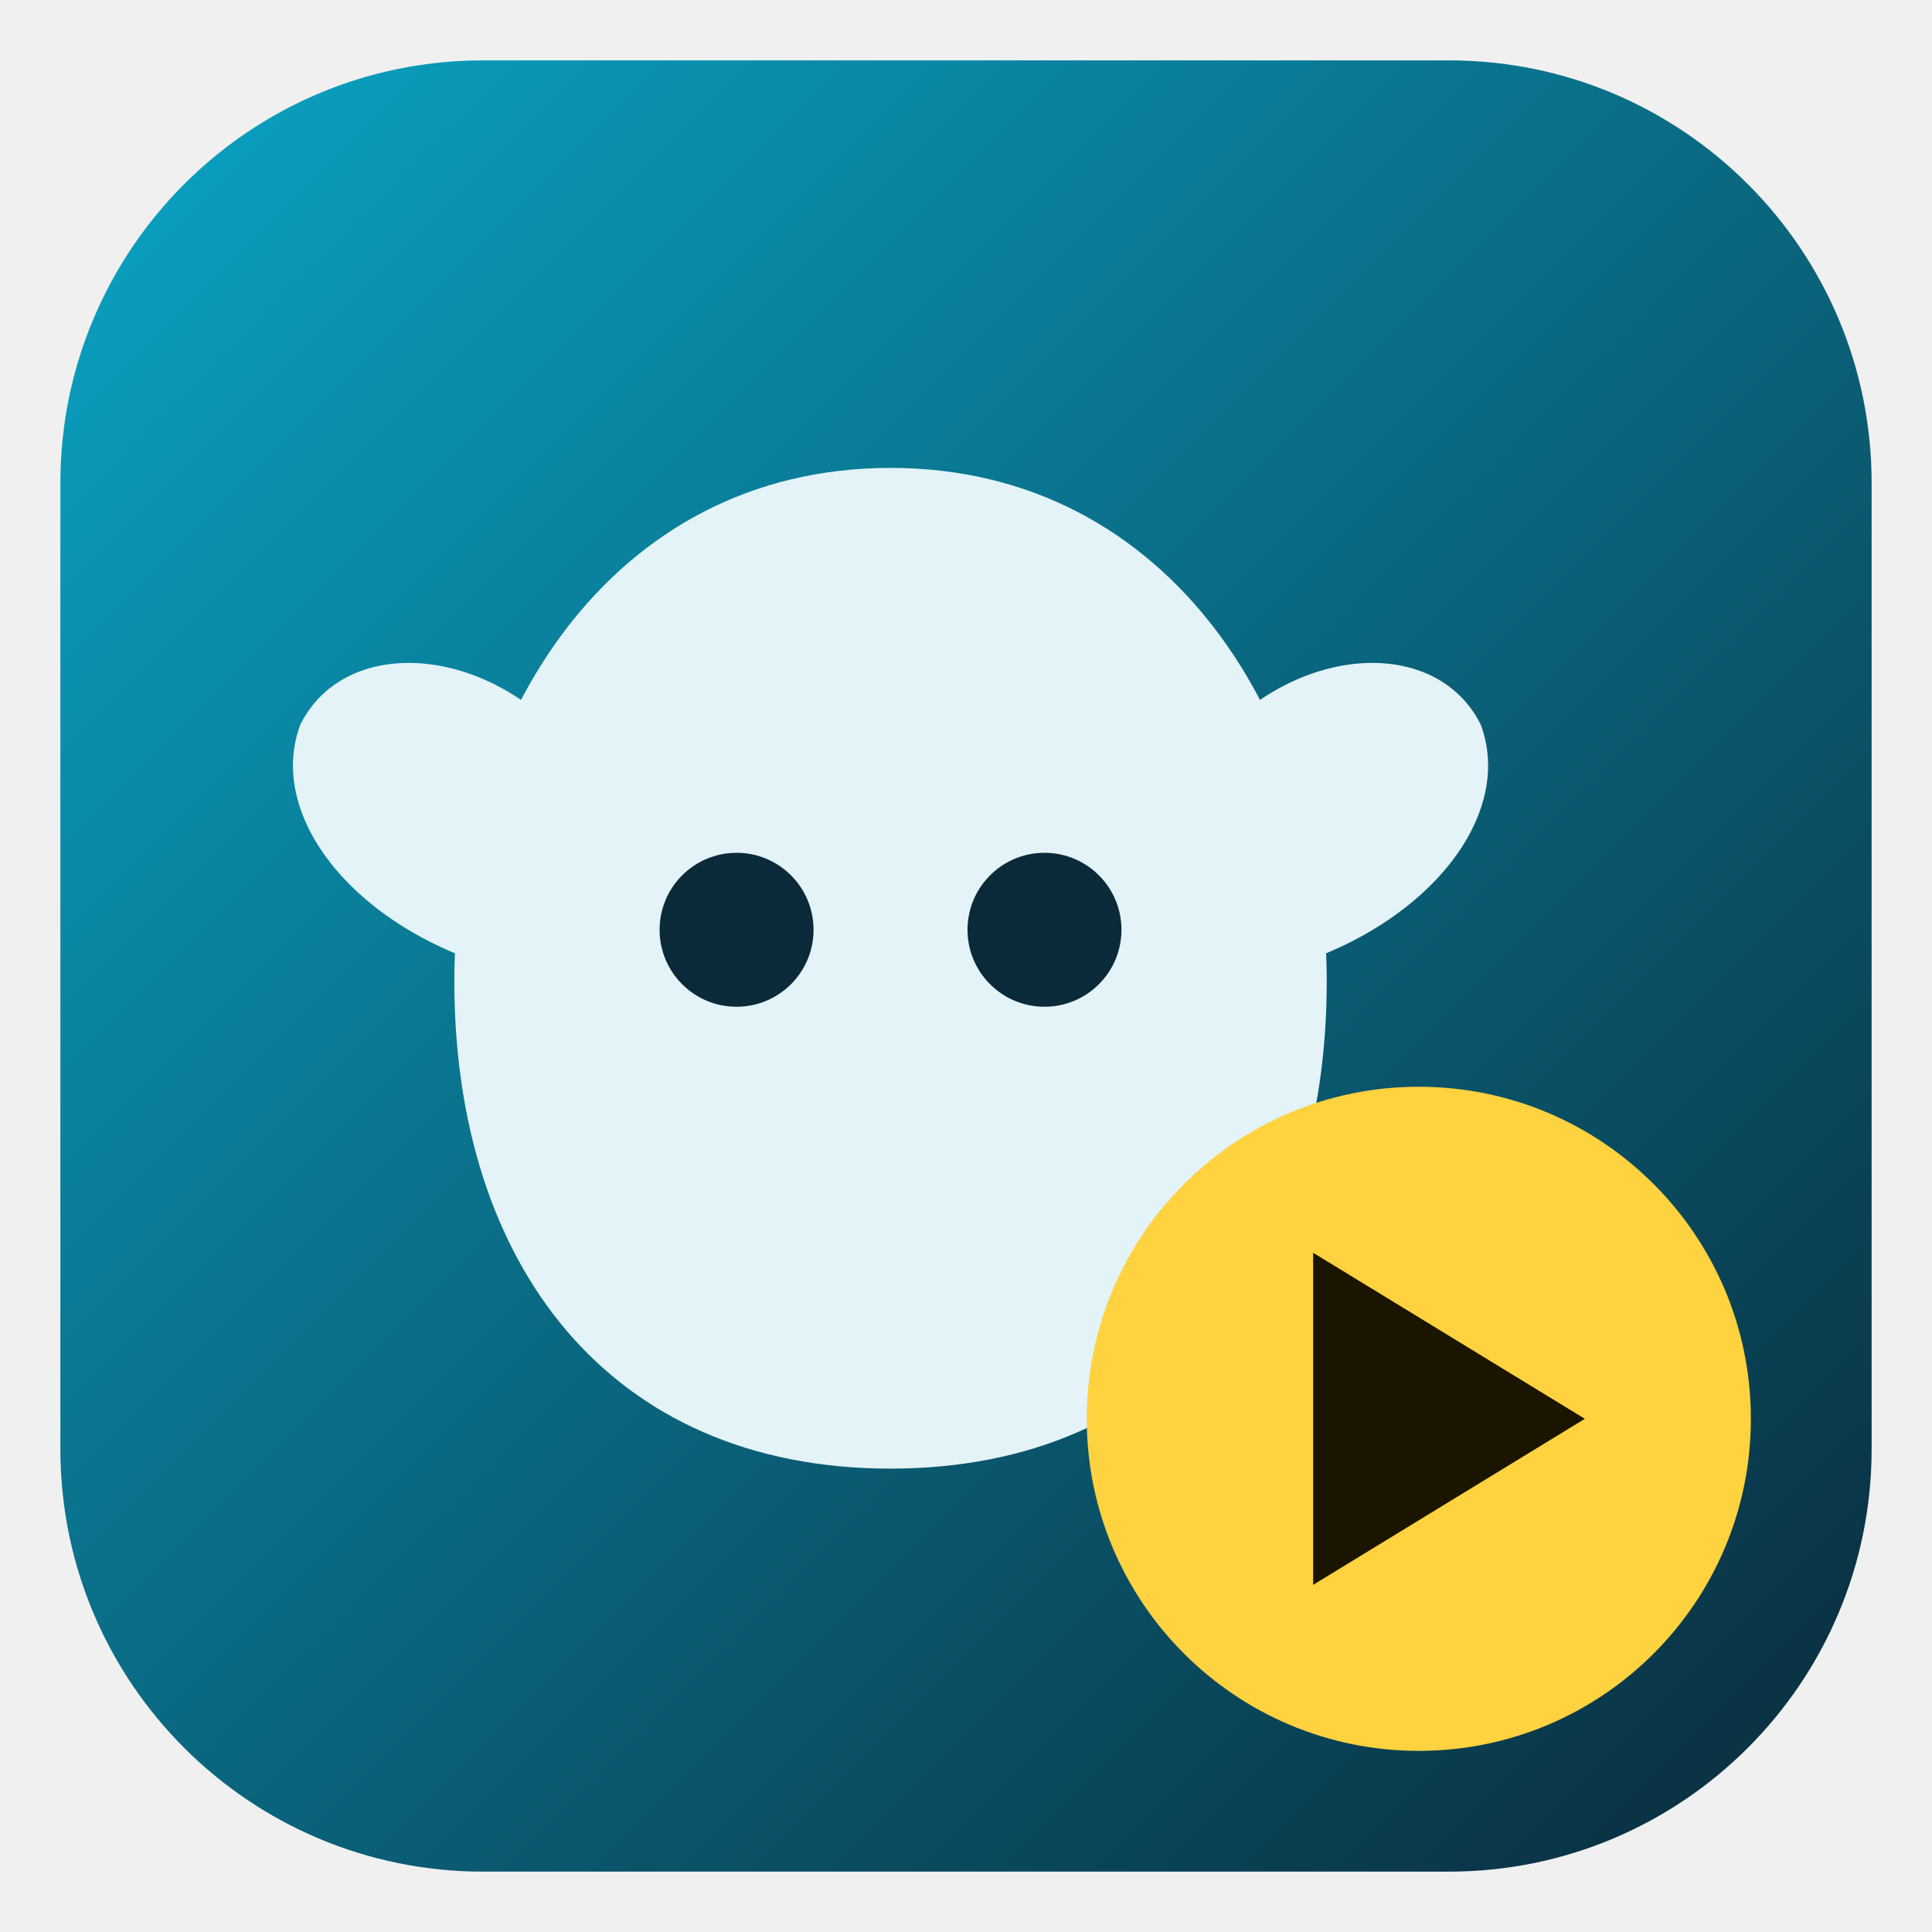
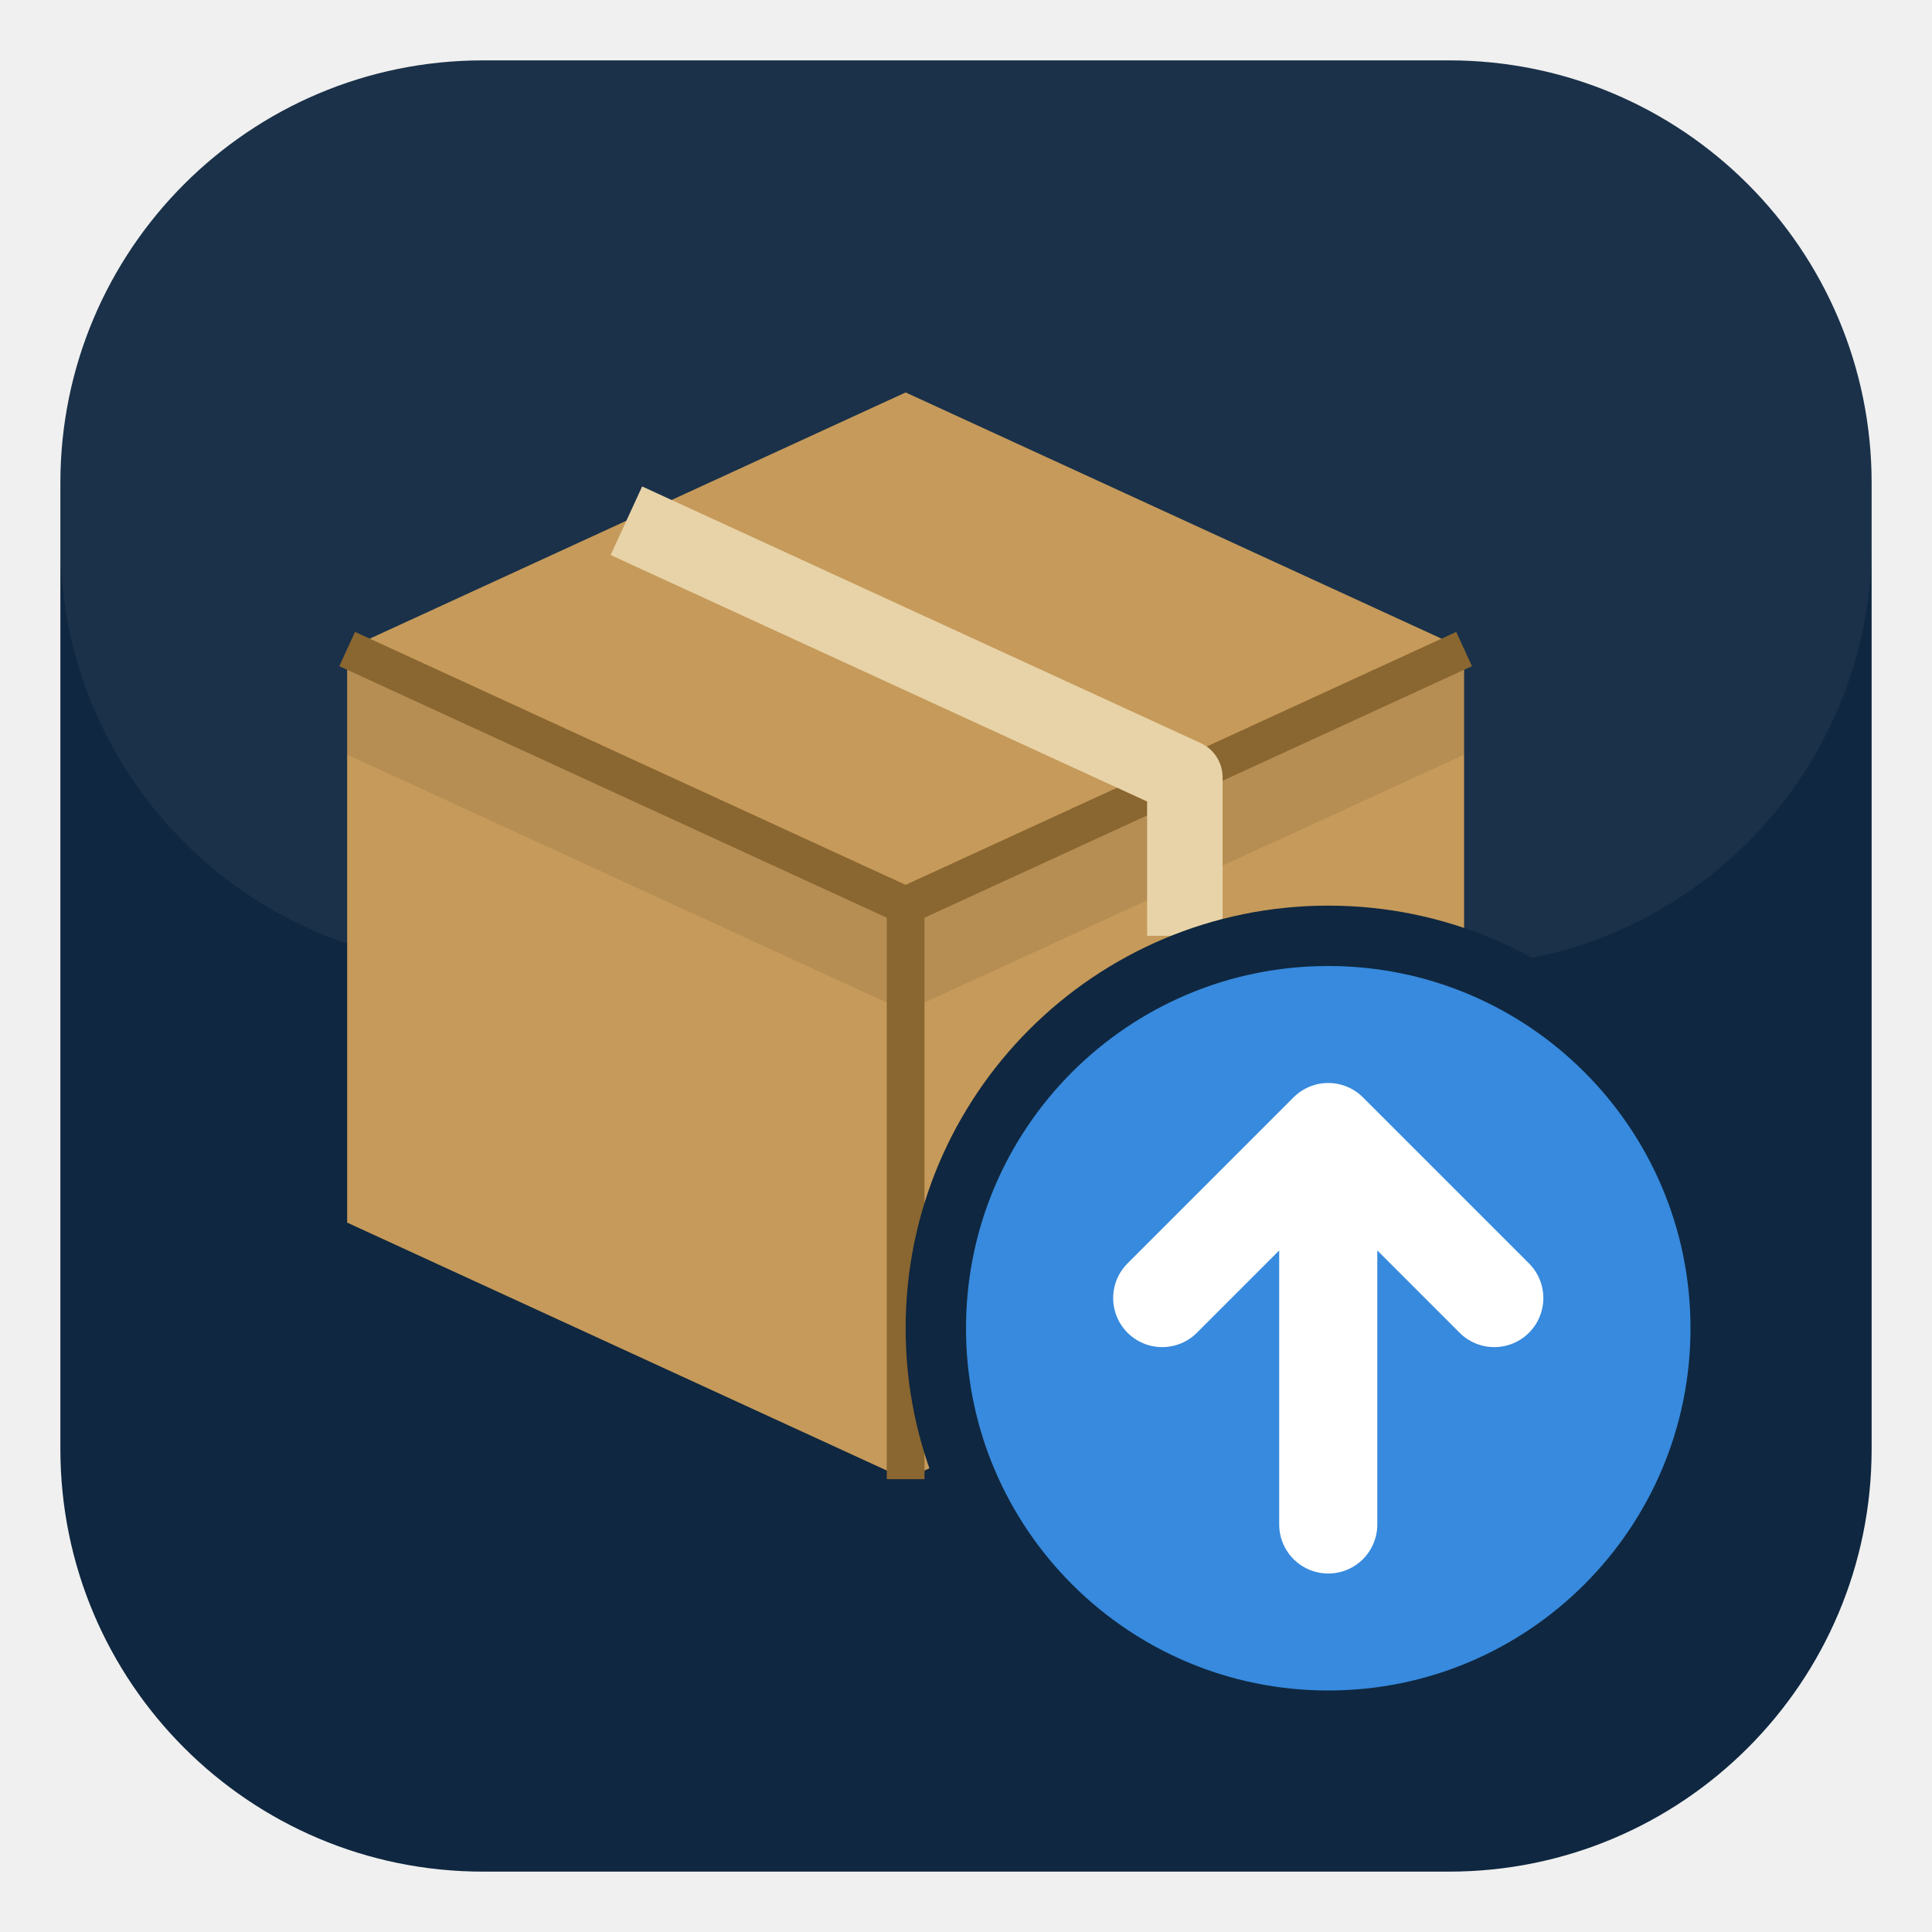
<svg xmlns="http://www.w3.org/2000/svg" viewBox="0 0 256 256" width="256" height="256">
-   <defs>
-     <linearGradient id="g" x1="0" y1="0" x2="1" y2="1">
-       <stop offset="0" stop-color="#0aa5c6" />
-       <stop offset="1" stop-color="#0a2a3a" />
-     </linearGradient>
-   </defs>
-   <rect x="8" y="8" width="240" height="240" rx="56" fill="url(#g)" />
-   <g transform="translate(118 130) scale(1.7)" fill="#e3f3f8">
-     <path d="M-22 -14 C-28 -26 -42 -28 -46 -20 C-49 -12 -40 -2 -26 0 Z" />
-     <path d="M22 -14 C28 -26 42 -28 46 -20 C49 -12 40 -2 26 0 Z" />
-     <path d="M0 -40 C22 -40 34 -20 34 0 C34 22 22 38 0 38 C-22 38 -34 22 -34 0 C-34 -20 -22 -40 0 -40 Z" />
-   </g>
-   <g transform="translate(118 130) scale(1.7)" fill="#0a2a3a">
-     <circle cx="-12" cy="-4" r="6" />
-     <circle cx="12" cy="-4" r="6" />
-   </g>
-   <circle cx="188" cy="188" r="44" fill="#ffd23f" />
-   <path d="M174 166 L210 188 L174 210 Z" fill="#1b1500" />
+   <rect x="8" y="8" width="240" height="240" rx="56" fill="#0f2740" />
+   <rect x="8" y="8" width="240" height="120" rx="56" fill="#ffffff" fill-opacity="0.05" />
+   <path d="M120 52 L194 86 V162 L120 196 L46 162 V86 Z" fill="#c69a5a" />
+   <path d="M46 86 L120 120 L194 86 V100 L120 134 L46 100 Z" fill="#000000" fill-opacity="0.08" />
+   <path d="M46 86 L120 120 L194 86 M120 120 V196" fill="none" stroke="#8a6630" stroke-width="5" stroke-linejoin="round" />
+   <path d="M83 69 L157 103 V124" fill="none" stroke="#e8d3a8" stroke-width="10" stroke-linejoin="round" />
+   <circle cx="176" cy="176" r="52" fill="#378add" stroke="#0f2740" stroke-width="8" />
+   <path d="M176 202 V152 M154 172 L176 150 L198 172" fill="none" stroke="#ffffff" stroke-width="13" stroke-linecap="round" stroke-linejoin="round" />
</svg>
